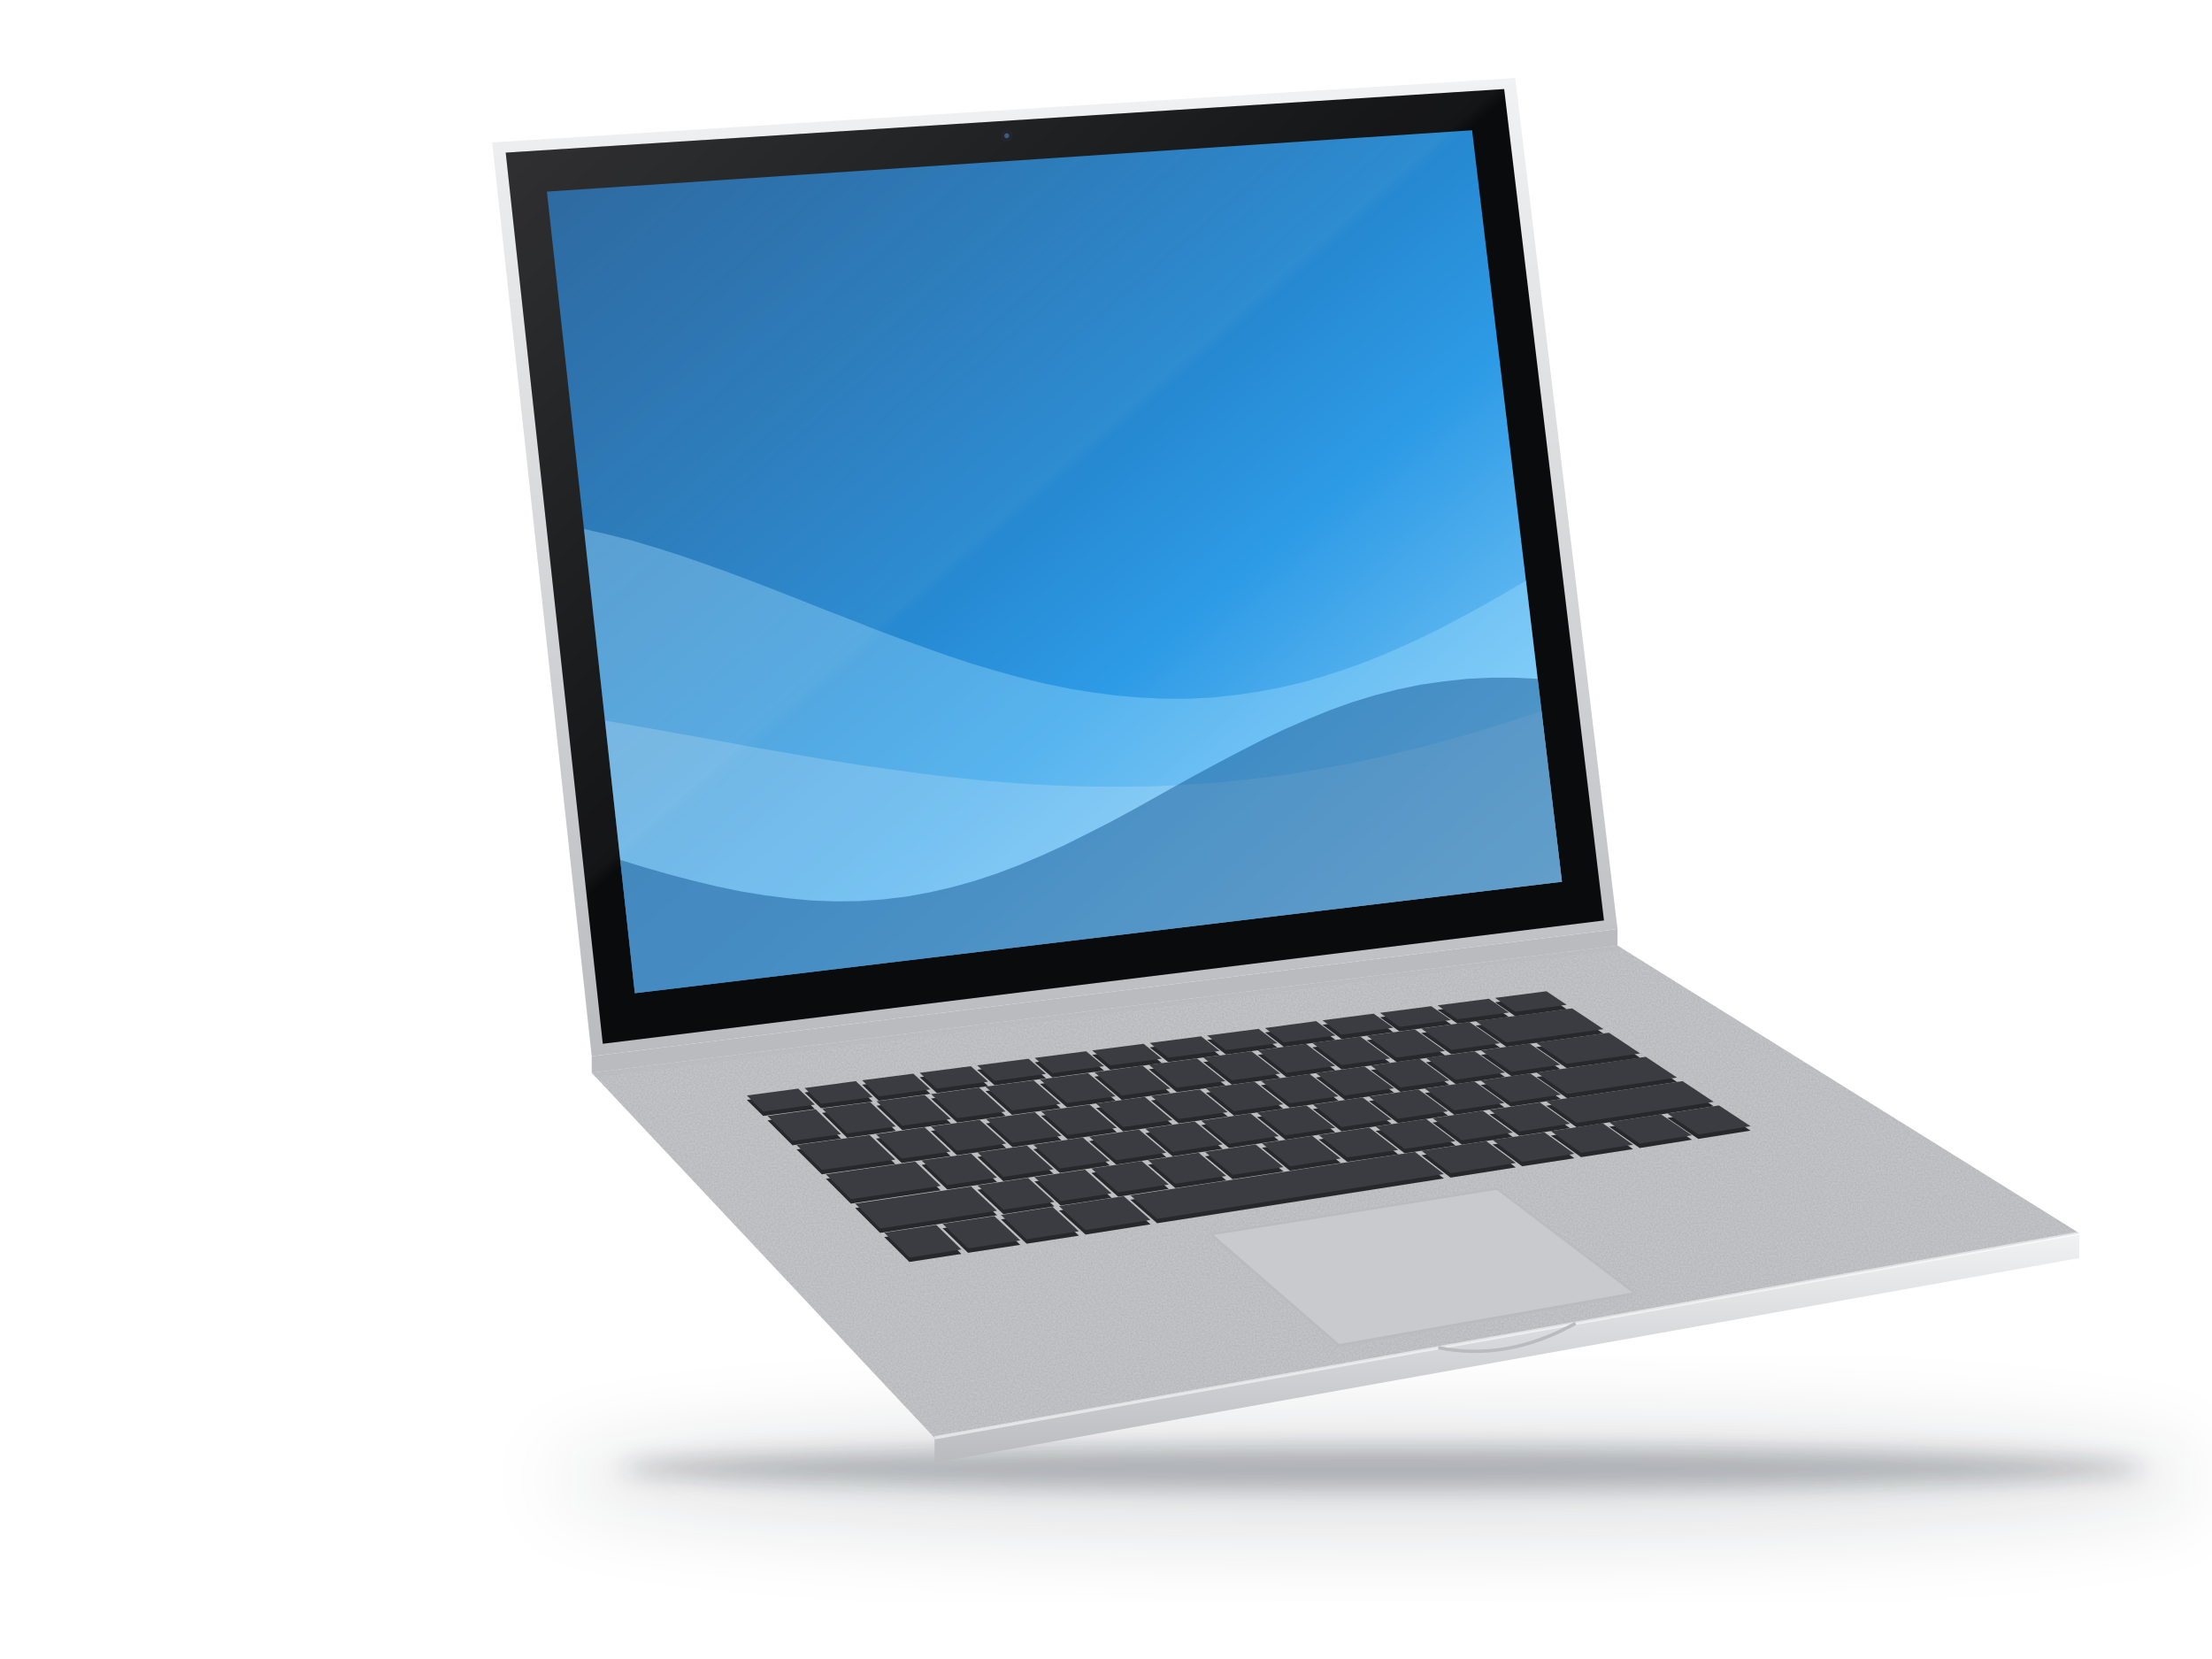
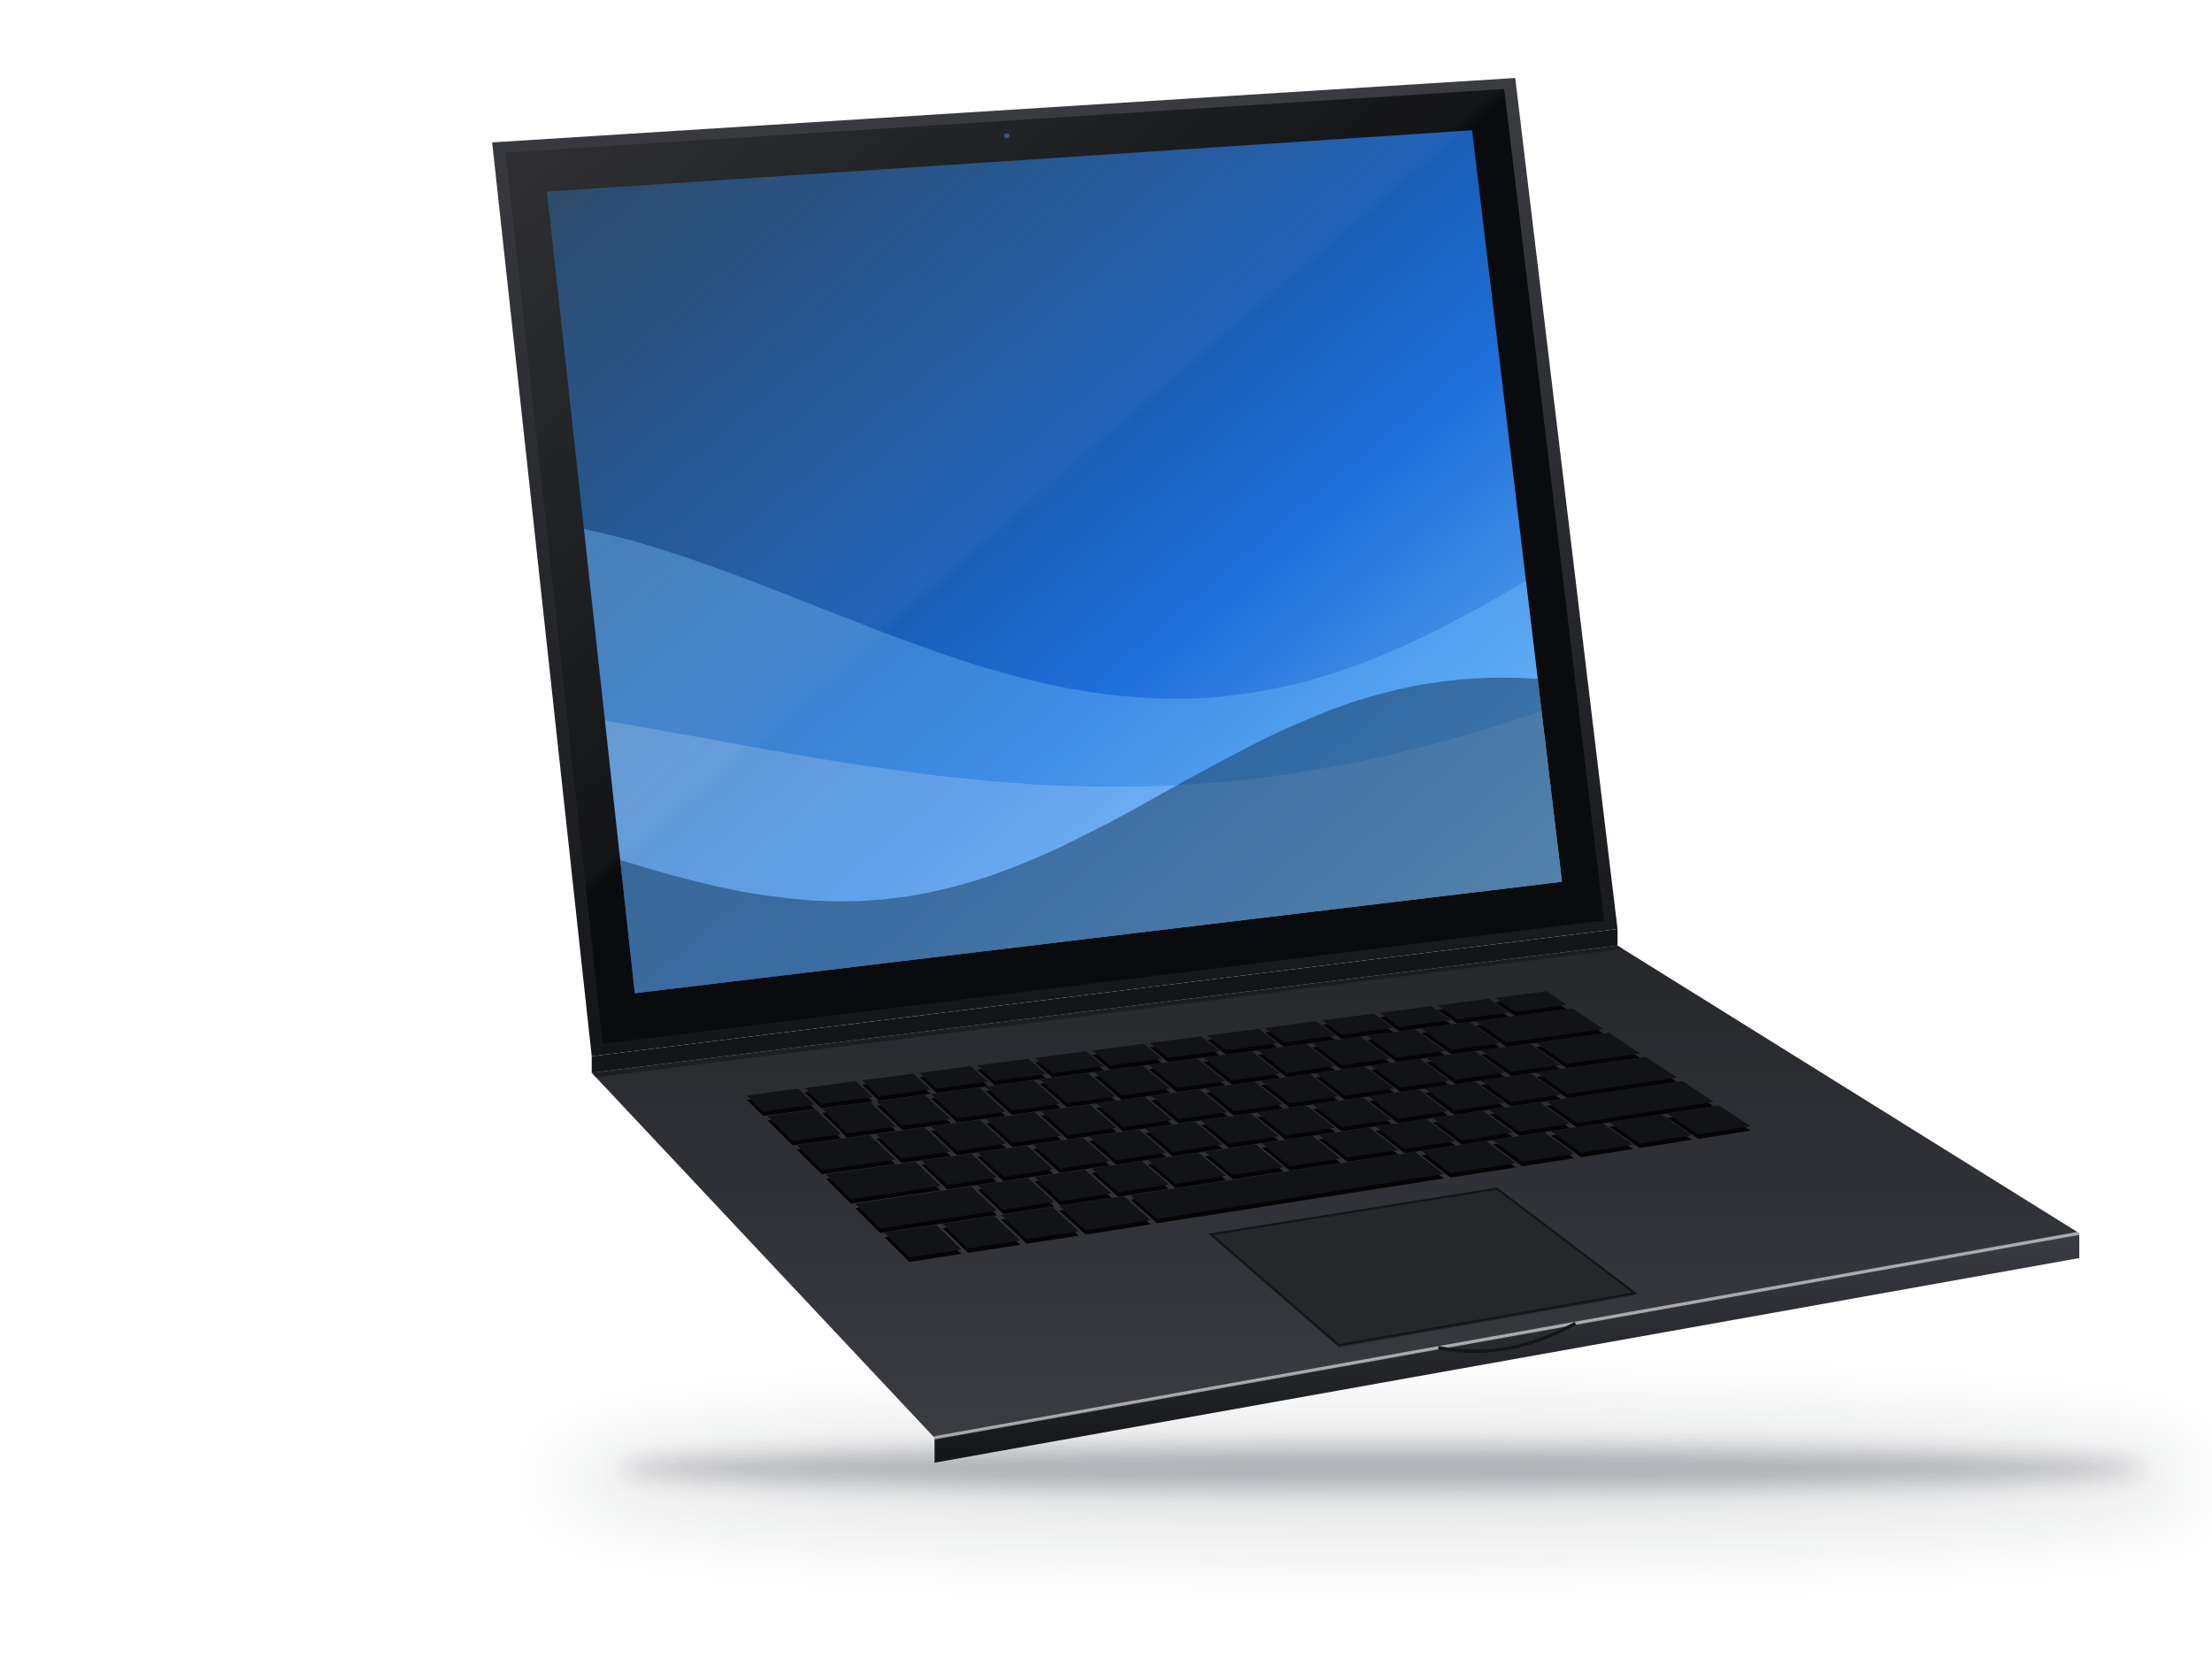
<svg xmlns="http://www.w3.org/2000/svg" viewBox="0 0 800 600" role="img" aria-label="Surface Laptop 4">
  <rect width="800" height="600" fill="#FFFFFF" />
  <defs>
    <filter id="shs20" x="-20%" y="-50%" width="140%" height="200%">
      <feGaussianBlur stdDeviation="14" />
    </filter>
    <filter id="sh2s20" x="-20%" y="-50%" width="140%" height="200%">
      <feGaussianBlur stdDeviation="4" />
    </filter>
    <linearGradient id="lids20" x1="0" y1="0" x2="1" y2="1">
-       <stop offset="0" stop-color="#F1F2F3" />
-       <stop offset=".55" stop-color="#DCDDDF" />
-       <stop offset="1" stop-color="#B9BBBF" />
+       <stop offset="0" stop-color="#3A3C42" />
+       <stop offset=".55" stop-color="#26272B" />
+       <stop offset="1" stop-color="#141518" />
    </linearGradient>
    <linearGradient id="decks20" x1="0" y1="0" x2="0" y2="1">
-       <stop offset="0" stop-color="#C9CACD" />
-       <stop offset="1" stop-color="#C9CACD" />
+       <stop offset="0" stop-color="#26272B" />
+       <stop offset="1" stop-color="#3A3C42" />
    </linearGradient>
    <linearGradient id="edges20" x1="0" y1="0" x2="0" y2="1">
-       <stop offset="0" stop-color="#F1F2F3" />
-       <stop offset="1" stop-color="#B9BBBF" />
+       <stop offset="0" stop-color="#3A3C42" />
+       <stop offset="1" stop-color="#141518" />
    </linearGradient>
    <linearGradient id="glares20" x1="0" y1="0" x2="1" y2="1">
      <stop offset="0" stop-color="#fff" stop-opacity=".16" />
      <stop offset=".45" stop-color="#fff" stop-opacity=".04" />
      <stop offset=".46" stop-color="#fff" stop-opacity="0" />
    </linearGradient>
    <linearGradient id="wps20" x1="0" y1="0" x2="1" y2="1">
-       <stop offset="0" stop-color="#0A4D8C" />
-       <stop offset=".6" stop-color="#2E9BE6" />
-       <stop offset="1" stop-color="#A6E1FF" />
-     </linearGradient>
-     <filter id="fabs20">
-       <feTurbulence type="fractalNoise" baseFrequency="1.6" numOctaves="3" seed="3" />
-       <feColorMatrix values="0 0 0 0 .35  0 0 0 0 .35  0 0 0 0 .37  0 0 0 .55 0" />
-       <feComposite in2="SourceGraphic" operator="in" />
-     </filter>
+       <stop offset="0" stop-color="#0A2A4A" />
+       <stop offset=".6" stop-color="#1E6FD9" />
+       <stop offset="1" stop-color="#7CC6FF" />
+     </linearGradient>
  </defs>
  <ellipse cx="500" cy="535" rx="300" ry="22" fill="#0B1220" opacity=".12" filter="url(#shs20)" />
  <ellipse cx="500" cy="531" rx="276" ry="7.7" fill="#0B1220" opacity=".25" filter="url(#sh2s20)" />
  <polygon points="338,520 752,446 752,455 338,529" fill="url(#edges20)" />
  <polygon points="214,388 585,342 752,446 338,520" fill="url(#decks20)" />
-   <polygon points="214,388 585,342 752,446 338,520" fill="#000" filter="url(#fabs20)" />
-   <polygon points="214,388 585,342 587,343.2 215.5,389.6" fill="#B9BBBF" opacity=".6" />
-   <polygon points="270.1,397.8 288.7,395.3 294.7,401.1 276,403.6" fill="#26282C" />
-   <polygon points="270.1,396.2 288.7,393.7 294.7,399.5 276,402" fill="#3A3C41" />
-   <polygon points="291,395.1 309.5,392.6 315.6,398.4 296.9,400.8" fill="#26282C" />
-   <polygon points="291,393.5 309.5,391 315.6,396.8 296.9,399.2" fill="#3A3C41" />
-   <polygon points="311.8,392.3 330.3,389.9 336.5,395.6 317.8,398.1" fill="#26282C" />
-   <polygon points="311.8,390.7 330.3,388.3 336.5,394 317.8,396.5" fill="#3A3C41" />
-   <polygon points="332.6,389.6 351.1,387.2 357.4,392.8 338.8,395.3" fill="#26282C" />
-   <polygon points="332.6,388 351.1,385.6 357.4,391.2 338.8,393.7" fill="#3A3C41" />
-   <polygon points="353.4,386.9 372,384.5 378.3,390 359.7,392.5" fill="#26282C" />
-   <polygon points="353.4,385.3 372,382.9 378.3,388.4 359.7,390.9" fill="#3A3C41" />
-   <polygon points="374.2,384.2 392.8,381.8 399.3,387.2 380.6,389.7" fill="#26282C" />
-   <polygon points="374.2,382.6 392.8,380.2 399.3,385.6 380.6,388.1" fill="#3A3C41" />
-   <polygon points="395,381.5 413.6,379.1 420.2,384.5 401.5,386.9" fill="#26282C" />
-   <polygon points="395,379.9 413.6,377.5 420.2,382.9 401.5,385.3" fill="#3A3C41" />
-   <polygon points="415.8,378.8 434.4,376.4 441.1,381.7 422.5,384.1" fill="#26282C" />
-   <polygon points="415.8,377.2 434.4,374.8 441.1,380.1 422.5,382.5" fill="#3A3C41" />
-   <polygon points="436.6,376.1 455.2,373.7 462,378.9 443.4,381.4" fill="#26282C" />
-   <polygon points="436.6,374.5 455.2,372.1 462,377.3 443.4,379.8" fill="#3A3C41" />
-   <polygon points="457.5,373.4 476,370.9 483,376.1 464.3,378.6" fill="#26282C" />
-   <polygon points="457.5,371.8 476,369.3 483,374.5 464.3,377" fill="#3A3C41" />
-   <polygon points="478.3,370.6 496.8,368.2 503.9,373.3 485.2,375.8" fill="#26282C" />
-   <polygon points="478.3,369 496.8,366.6 503.9,371.7 485.2,374.2" fill="#3A3C41" />
-   <polygon points="499.1,367.9 517.6,365.5 524.8,370.5 506.1,373" fill="#26282C" />
-   <polygon points="499.1,366.3 517.6,363.9 524.8,368.9 506.1,371.4" fill="#3A3C41" />
-   <polygon points="519.9,365.2 538.5,362.8 545.7,367.8 527.1,370.2" fill="#26282C" />
-   <polygon points="519.9,363.6 538.5,361.2 545.7,366.2 527.1,368.6" fill="#3A3C41" />
-   <polygon points="540.7,362.5 559.3,360.1 566.6,365 548,367.5" fill="#26282C" />
-   <polygon points="540.7,360.9 559.3,358.5 566.6,363.4 548,365.9" fill="#3A3C41" />
-   <polygon points="277.6,405.2 295,402.8 304.2,411.8 286.6,414.2" fill="#26282C" />
-   <polygon points="277.6,403.6 295,401.2 304.2,410.2 286.6,412.6" fill="#3A3C41" />
-   <polygon points="297.3,402.5 314.7,400.2 324,409 306.4,411.5" fill="#26282C" />
-   <polygon points="297.3,400.9 314.7,398.6 324,407.4 306.4,409.9" fill="#3A3C41" />
-   <polygon points="317,399.9 334.4,397.6 343.9,406.3 326.3,408.7" fill="#26282C" />
-   <polygon points="317,398.3 334.4,396 343.9,404.7 326.3,407.1" fill="#3A3C41" />
-   <polygon points="336.7,397.3 354.1,394.9 363.7,403.6 346.2,406" fill="#26282C" />
-   <polygon points="336.7,395.7 354.1,393.3 363.7,402 346.2,404.4" fill="#3A3C41" />
-   <polygon points="356.4,394.6 373.8,392.3 383.6,400.8 366,403.2" fill="#26282C" />
-   <polygon points="356.4,393 373.8,390.7 383.6,399.2 366,401.6" fill="#3A3C41" />
-   <polygon points="376.1,392 393.5,389.7 403.5,398.1 385.9,400.5" fill="#26282C" />
-   <polygon points="376.1,390.4 393.5,388.1 403.5,396.5 385.9,398.9" fill="#3A3C41" />
-   <polygon points="395.8,389.4 413.2,387 423.3,395.3 405.7,397.8" fill="#26282C" />
-   <polygon points="395.8,387.8 413.2,385.4 423.3,393.7 405.7,396.2" fill="#3A3C41" />
-   <polygon points="415.5,386.7 432.9,384.4 443.2,392.6 425.6,395" fill="#26282C" />
-   <polygon points="415.5,385.1 432.9,382.8 443.2,391 425.6,393.4" fill="#3A3C41" />
-   <polygon points="435.2,384.1 452.6,381.8 463,389.9 445.5,392.3" fill="#26282C" />
-   <polygon points="435.2,382.5 452.6,380.2 463,388.3 445.5,390.7" fill="#3A3C41" />
-   <polygon points="454.9,381.5 472.3,379.1 482.9,387.1 465.3,389.6" fill="#26282C" />
-   <polygon points="454.9,379.9 472.3,377.5 482.9,385.5 465.3,388" fill="#3A3C41" />
-   <polygon points="474.6,378.8 492,376.5 502.8,384.4 485.2,386.8" fill="#26282C" />
-   <polygon points="474.6,377.2 492,374.9 502.8,382.8 485.2,385.2" fill="#3A3C41" />
-   <polygon points="494.3,376.2 511.7,373.9 522.6,381.7 505.1,384.1" fill="#26282C" />
-   <polygon points="494.3,374.6 511.7,372.3 522.6,380.1 505.1,382.5" fill="#3A3C41" />
-   <polygon points="514,373.6 531.4,371.2 542.5,378.9 524.9,381.3" fill="#26282C" />
-   <polygon points="514,372 531.4,369.6 542.5,377.3 524.9,379.7" fill="#3A3C41" />
-   <polygon points="533.7,370.9 568.6,366.3 579.9,373.8 544.8,378.6" fill="#26282C" />
-   <polygon points="533.7,369.3 568.6,364.7 579.9,372.2 544.8,377" fill="#3A3C41" />
-   <polygon points="288.1,415.7 314.5,412.1 323.8,421 297.2,424.7" fill="#26282C" />
-   <polygon points="288.1,414.1 314.5,410.5 323.8,419.4 297.2,423.1" fill="#3A3C41" />
-   <polygon points="316.8,411.8 334.4,409.3 343.8,418.1 326.1,420.6" fill="#26282C" />
-   <polygon points="316.8,410.2 334.4,407.7 343.8,416.5 326.1,419" fill="#3A3C41" />
-   <polygon points="336.7,409 354.3,406.6 363.9,415.2 346.1,417.8" fill="#26282C" />
-   <polygon points="336.7,407.4 354.3,405 363.9,413.6 346.1,416.2" fill="#3A3C41" />
-   <polygon points="356.6,406.3 374.2,403.8 383.9,412.4 366.2,414.9" fill="#26282C" />
-   <polygon points="356.6,404.7 374.2,402.2 383.9,410.8 366.2,413.3" fill="#3A3C41" />
-   <polygon points="376.5,403.5 394.1,401.1 403.9,409.5 386.2,412.1" fill="#26282C" />
-   <polygon points="376.5,401.9 394.1,399.5 403.9,407.9 386.2,410.5" fill="#3A3C41" />
-   <polygon points="396.4,400.7 414,398.3 424,406.7 406.2,409.2" fill="#26282C" />
-   <polygon points="396.4,399.1 414,396.7 424,405.1 406.2,407.6" fill="#3A3C41" />
-   <polygon points="416.3,398 433.9,395.6 444,403.8 426.3,406.3" fill="#26282C" />
-   <polygon points="416.3,396.4 433.9,394 444,402.2 426.3,404.7" fill="#3A3C41" />
-   <polygon points="436.1,395.2 453.7,392.8 464.1,401 446.3,403.5" fill="#26282C" />
-   <polygon points="436.1,393.6 453.7,391.2 464.1,399.4 446.3,401.9" fill="#3A3C41" />
-   <polygon points="456,392.5 473.6,390 484.1,398.1 466.4,400.6" fill="#26282C" />
-   <polygon points="456,390.9 473.6,388.4 484.1,396.5 466.4,399" fill="#3A3C41" />
-   <polygon points="475.9,389.7 493.5,387.3 504.2,395.2 486.4,397.8" fill="#26282C" />
-   <polygon points="475.9,388.1 493.5,385.7 504.2,393.6 486.4,396.2" fill="#3A3C41" />
-   <polygon points="495.8,387 513.4,384.5 524.2,392.4 506.5,394.9" fill="#26282C" />
-   <polygon points="495.8,385.4 513.4,382.9 524.2,390.8 506.5,393.3" fill="#3A3C41" />
-   <polygon points="515.7,384.2 533.3,381.8 544.3,389.5 526.5,392.1" fill="#26282C" />
-   <polygon points="515.7,382.6 533.3,380.2 544.3,387.9 526.5,390.5" fill="#3A3C41" />
-   <polygon points="535.6,381.5 553.2,379 564.3,386.7 546.6,389.2" fill="#26282C" />
-   <polygon points="535.6,379.9 553.2,377.4 564.3,385.1 546.6,387.6" fill="#3A3C41" />
-   <polygon points="555.5,378.7 581.9,375.1 593.2,382.6 566.6,386.3" fill="#26282C" />
-   <polygon points="555.5,377.1 581.9,373.5 593.2,381 566.6,384.7" fill="#3A3C41" />
-   <polygon points="298.7,426.3 331,421.7 340.2,430.5 307.7,435.3" fill="#26282C" />
-   <polygon points="298.7,424.7 331,420.1 340.2,428.9 307.7,433.7" fill="#3A3C41" />
-   <polygon points="333.3,421.3 351.2,418.8 360.6,427.5 342.6,430.2" fill="#26282C" />
-   <polygon points="333.3,419.7 351.2,417.2 360.6,425.9 342.6,428.6" fill="#3A3C41" />
-   <polygon points="353.5,418.4 371.4,415.9 381,424.5 362.9,427.2" fill="#26282C" />
-   <polygon points="353.5,416.8 371.4,414.3 381,422.9 362.9,425.6" fill="#3A3C41" />
-   <polygon points="373.7,415.6 391.6,413 401.4,421.5 383.3,424.2" fill="#26282C" />
-   <polygon points="373.7,414 391.6,411.4 401.4,419.9 383.3,422.6" fill="#3A3C41" />
-   <polygon points="393.9,412.7 411.9,410.1 421.8,418.5 403.7,421.2" fill="#26282C" />
-   <polygon points="393.9,411.1 411.9,408.5 421.8,416.9 403.7,419.6" fill="#3A3C41" />
-   <polygon points="414.2,409.8 432.1,407.2 442.2,415.5 424.1,418.2" fill="#26282C" />
-   <polygon points="414.2,408.2 432.1,405.6 442.2,413.9 424.1,416.6" fill="#3A3C41" />
-   <polygon points="434.4,406.9 452.3,404.3 462.5,412.5 444.5,415.2" fill="#26282C" />
-   <polygon points="434.4,405.3 452.3,402.7 462.5,410.9 444.5,413.6" fill="#3A3C41" />
-   <polygon points="454.6,404 472.5,401.4 482.9,409.5 464.9,412.2" fill="#26282C" />
-   <polygon points="454.6,402.4 472.5,399.8 482.9,407.9 464.9,410.6" fill="#3A3C41" />
-   <polygon points="474.8,401.1 492.8,398.5 503.3,406.5 485.2,409.2" fill="#26282C" />
-   <polygon points="474.8,399.5 492.8,396.9 503.3,404.9 485.2,407.6" fill="#3A3C41" />
-   <polygon points="495.1,398.2 513,395.6 523.7,403.5 505.6,406.2" fill="#26282C" />
-   <polygon points="495.1,396.6 513,394 523.7,401.9 505.6,404.6" fill="#3A3C41" />
-   <polygon points="515.3,395.3 533.2,392.7 544.1,400.5 526,403.2" fill="#26282C" />
-   <polygon points="515.3,393.7 533.2,391.1 544.1,398.9 526,401.6" fill="#3A3C41" />
-   <polygon points="535.5,392.4 553.4,389.8 564.5,397.5 546.4,400.2" fill="#26282C" />
-   <polygon points="535.5,390.8 553.4,388.2 564.5,395.9 546.4,398.6" fill="#3A3C41" />
-   <polygon points="555.7,389.5 595.2,383.8 606.5,391.3 566.8,397.2" fill="#26282C" />
-   <polygon points="555.7,387.9 595.2,382.2 606.5,389.7 566.8,395.6" fill="#3A3C41" />
-   <polygon points="309.3,436.9 351.2,430.7 360.6,439.5 318.3,445.9" fill="#26282C" />
-   <polygon points="309.3,435.3 351.2,429.1 360.6,437.9 318.3,444.3" fill="#3A3C41" />
-   <polygon points="353.5,430.3 371.8,427.6 381.3,436.3 362.9,439.1" fill="#26282C" />
-   <polygon points="353.5,428.7 371.8,426 381.3,434.7 362.9,437.5" fill="#3A3C41" />
-   <polygon points="374.1,427.3 392.4,424.6 402,433.2 383.6,436" fill="#26282C" />
-   <polygon points="374.1,425.7 392.4,423 402,431.6 383.6,434.4" fill="#3A3C41" />
-   <polygon points="394.7,424.2 412.9,421.5 422.7,430 404.4,432.8" fill="#26282C" />
-   <polygon points="394.7,422.6 412.9,419.9 422.7,428.4 404.4,431.2" fill="#3A3C41" />
-   <polygon points="415.2,421.2 433.5,418.5 443.5,426.9 425.1,429.7" fill="#26282C" />
-   <polygon points="415.2,419.6 433.5,416.9 443.5,425.3 425.1,428.1" fill="#3A3C41" />
-   <polygon points="435.8,418.2 454.1,415.5 464.2,423.7 445.8,426.5" fill="#26282C" />
-   <polygon points="435.8,416.6 454.1,413.9 464.2,422.1 445.8,424.9" fill="#3A3C41" />
-   <polygon points="456.4,415.1 474.6,412.4 484.9,420.6 466.5,423.4" fill="#26282C" />
-   <polygon points="456.4,413.5 474.6,410.8 484.9,419 466.5,421.8" fill="#3A3C41" />
-   <polygon points="476.9,412.1 495.2,409.4 505.7,417.5 487.3,420.2" fill="#26282C" />
-   <polygon points="476.9,410.5 495.2,407.8 505.7,415.9 487.3,418.6" fill="#3A3C41" />
-   <polygon points="497.5,409 515.8,406.3 526.4,414.3 508,417.1" fill="#26282C" />
-   <polygon points="497.5,407.4 515.8,404.7 526.4,412.7 508,415.5" fill="#3A3C41" />
-   <polygon points="518.1,406 536.3,403.3 547.1,411.2 528.7,414" fill="#26282C" />
-   <polygon points="518.1,404.4 536.3,401.7 547.1,409.6 528.7,412.4" fill="#3A3C41" />
-   <polygon points="538.7,403 556.9,400.3 567.8,408 549.5,410.8" fill="#26282C" />
-   <polygon points="538.7,401.4 556.9,398.7 567.8,406.4 549.5,409.2" fill="#3A3C41" />
-   <polygon points="559.2,399.9 608.5,392.6 619.8,400.1 570.2,407.7" fill="#26282C" />
-   <polygon points="559.2,398.3 608.5,391 619.8,398.5 570.2,406.1" fill="#3A3C41" />
-   <polygon points="319.8,447.4 338.6,444.6 347.7,453.5 328.9,456.4" fill="#26282C" />
-   <polygon points="319.8,445.8 338.6,443 347.7,451.9 328.9,454.8" fill="#3A3C41" />
-   <polygon points="340.9,444.2 359.6,441.4 369,450.2 350.1,453.1" fill="#26282C" />
-   <polygon points="340.9,442.6 359.6,439.8 369,448.6 350.1,451.5" fill="#3A3C41" />
-   <polygon points="362,441 380.7,438.1 390.2,446.9 371.3,449.8" fill="#26282C" />
-   <polygon points="362,439.4 380.7,436.5 390.2,445.3 371.3,448.2" fill="#3A3C41" />
-   <polygon points="383,437.8 406.4,434.2 416.1,442.8 392.6,446.5" fill="#26282C" />
-   <polygon points="383,436.2 406.4,432.6 416.1,441.2 392.6,444.9" fill="#3A3C41" />
-   <polygon points="408.8,433.9 511.7,418.2 522.2,426.2 418.5,442.4" fill="#26282C" />
-   <polygon points="408.8,432.3 511.7,416.6 522.2,424.6 418.5,440.8" fill="#3A3C41" />
-   <polygon points="514.1,417.8 537.5,414.3 548.2,422.2 524.6,425.9" fill="#26282C" />
-   <polygon points="514.1,416.2 537.5,412.7 548.2,420.6 524.6,424.3" fill="#3A3C41" />
-   <polygon points="539.8,413.9 558.5,411.1 569.4,418.9 550.5,421.8" fill="#26282C" />
-   <polygon points="539.8,412.3 558.5,409.5 569.4,417.3 550.5,420.2" fill="#3A3C41" />
-   <polygon points="560.9,410.7 579.6,407.8 590.6,415.6 571.8,418.5" fill="#26282C" />
-   <polygon points="560.9,409.1 579.6,406.2 590.6,414 571.8,416.9" fill="#3A3C41" />
-   <polygon points="582,407.5 600.7,404.6 611.9,412.2 593,415.2" fill="#26282C" />
-   <polygon points="582,405.9 600.7,403 611.9,410.6 593,413.6" fill="#3A3C41" />
-   <polygon points="603,404.3 621.7,401.4 633.1,408.9 614.2,411.9" fill="#26282C" />
-   <polygon points="603,402.7 621.7,399.8 633.1,407.3 614.2,410.3" fill="#3A3C41" />
-   <polygon points="438,447.2 541.4,430.7 591.3,468.5 484.2,487.3" fill="#B9BBBF" opacity=".5" />
-   <polygon points="438,446.4 541.4,429.9 591.3,467.7 484.2,486.5" fill="#C9CACD" stroke="#B9BBBF" stroke-width=".8" />
+   <polygon points="214,388 585,342 587,343.2 215.5,389.6" fill="#141518" opacity=".6" />
+   <polygon points="270.1,397.8 288.7,395.3 294.7,401.1 276,403.6" fill="#050506" />
+   <polygon points="270.1,396.2 288.7,393.7 294.7,399.5 276,402" fill="#121316" />
+   <polygon points="291,395.1 309.5,392.6 315.6,398.4 296.9,400.8" fill="#050506" />
+   <polygon points="291,393.5 309.5,391 315.6,396.8 296.9,399.2" fill="#121316" />
+   <polygon points="311.8,392.3 330.3,389.9 336.5,395.6 317.8,398.1" fill="#050506" />
+   <polygon points="311.8,390.7 330.3,388.3 336.5,394 317.8,396.5" fill="#121316" />
+   <polygon points="332.6,389.6 351.1,387.2 357.4,392.8 338.8,395.3" fill="#050506" />
+   <polygon points="332.6,388 351.1,385.6 357.4,391.2 338.8,393.7" fill="#121316" />
+   <polygon points="353.4,386.9 372,384.5 378.3,390 359.7,392.5" fill="#050506" />
+   <polygon points="353.4,385.3 372,382.9 378.3,388.4 359.7,390.9" fill="#121316" />
+   <polygon points="374.2,384.2 392.8,381.8 399.3,387.2 380.6,389.7" fill="#050506" />
+   <polygon points="374.2,382.6 392.8,380.2 399.3,385.6 380.6,388.1" fill="#121316" />
+   <polygon points="395,381.5 413.6,379.1 420.2,384.5 401.5,386.9" fill="#050506" />
+   <polygon points="395,379.9 413.6,377.5 420.2,382.9 401.5,385.3" fill="#121316" />
+   <polygon points="415.8,378.8 434.4,376.4 441.1,381.7 422.5,384.1" fill="#050506" />
+   <polygon points="415.8,377.2 434.4,374.8 441.1,380.1 422.5,382.5" fill="#121316" />
+   <polygon points="436.6,376.1 455.2,373.7 462,378.9 443.4,381.4" fill="#050506" />
+   <polygon points="436.6,374.5 455.2,372.1 462,377.3 443.4,379.8" fill="#121316" />
+   <polygon points="457.5,373.4 476,370.9 483,376.1 464.3,378.6" fill="#050506" />
+   <polygon points="457.5,371.8 476,369.3 483,374.5 464.3,377" fill="#121316" />
+   <polygon points="478.3,370.6 496.8,368.2 503.9,373.3 485.2,375.8" fill="#050506" />
+   <polygon points="478.3,369 496.8,366.6 503.9,371.7 485.2,374.2" fill="#121316" />
+   <polygon points="499.1,367.9 517.6,365.5 524.8,370.5 506.1,373" fill="#050506" />
+   <polygon points="499.1,366.3 517.6,363.9 524.8,368.9 506.1,371.4" fill="#121316" />
+   <polygon points="519.9,365.2 538.5,362.8 545.7,367.8 527.1,370.2" fill="#050506" />
+   <polygon points="519.9,363.6 538.5,361.2 545.7,366.2 527.1,368.6" fill="#121316" />
+   <polygon points="540.7,362.5 559.3,360.1 566.6,365 548,367.5" fill="#050506" />
+   <polygon points="540.7,360.9 559.3,358.5 566.6,363.4 548,365.9" fill="#121316" />
+   <polygon points="277.6,405.2 295,402.8 304.2,411.8 286.6,414.2" fill="#050506" />
+   <polygon points="277.6,403.6 295,401.2 304.2,410.2 286.6,412.6" fill="#121316" />
+   <polygon points="297.3,402.5 314.7,400.2 324,409 306.4,411.5" fill="#050506" />
+   <polygon points="297.3,400.9 314.7,398.6 324,407.4 306.4,409.9" fill="#121316" />
+   <polygon points="317,399.9 334.4,397.6 343.9,406.3 326.3,408.7" fill="#050506" />
+   <polygon points="317,398.3 334.4,396 343.9,404.7 326.3,407.1" fill="#121316" />
+   <polygon points="336.7,397.3 354.1,394.9 363.7,403.6 346.2,406" fill="#050506" />
+   <polygon points="336.7,395.7 354.1,393.3 363.7,402 346.2,404.4" fill="#121316" />
+   <polygon points="356.4,394.6 373.8,392.3 383.6,400.8 366,403.2" fill="#050506" />
+   <polygon points="356.4,393 373.8,390.7 383.6,399.2 366,401.6" fill="#121316" />
+   <polygon points="376.1,392 393.5,389.7 403.5,398.1 385.9,400.5" fill="#050506" />
+   <polygon points="376.1,390.4 393.5,388.1 403.5,396.5 385.9,398.9" fill="#121316" />
+   <polygon points="395.8,389.4 413.2,387 423.3,395.3 405.7,397.8" fill="#050506" />
+   <polygon points="395.8,387.8 413.2,385.4 423.3,393.7 405.7,396.2" fill="#121316" />
+   <polygon points="415.5,386.7 432.9,384.4 443.2,392.6 425.6,395" fill="#050506" />
+   <polygon points="415.5,385.1 432.9,382.8 443.2,391 425.6,393.4" fill="#121316" />
+   <polygon points="435.2,384.1 452.6,381.8 463,389.9 445.5,392.3" fill="#050506" />
+   <polygon points="435.2,382.5 452.6,380.2 463,388.3 445.5,390.7" fill="#121316" />
+   <polygon points="454.9,381.5 472.3,379.1 482.9,387.1 465.3,389.6" fill="#050506" />
+   <polygon points="454.9,379.9 472.3,377.5 482.9,385.5 465.3,388" fill="#121316" />
+   <polygon points="474.6,378.8 492,376.5 502.8,384.4 485.2,386.8" fill="#050506" />
+   <polygon points="474.6,377.2 492,374.9 502.8,382.8 485.2,385.2" fill="#121316" />
+   <polygon points="494.3,376.2 511.7,373.9 522.6,381.7 505.1,384.1" fill="#050506" />
+   <polygon points="494.3,374.6 511.7,372.3 522.6,380.1 505.1,382.5" fill="#121316" />
+   <polygon points="514,373.6 531.4,371.2 542.5,378.9 524.9,381.3" fill="#050506" />
+   <polygon points="514,372 531.4,369.6 542.5,377.3 524.9,379.7" fill="#121316" />
+   <polygon points="533.7,370.9 568.6,366.3 579.9,373.8 544.8,378.6" fill="#050506" />
+   <polygon points="533.7,369.3 568.6,364.7 579.9,372.2 544.8,377" fill="#121316" />
+   <polygon points="288.1,415.7 314.5,412.1 323.8,421 297.2,424.7" fill="#050506" />
+   <polygon points="288.1,414.1 314.5,410.5 323.8,419.4 297.2,423.1" fill="#121316" />
+   <polygon points="316.8,411.8 334.4,409.3 343.8,418.1 326.1,420.6" fill="#050506" />
+   <polygon points="316.8,410.2 334.4,407.7 343.8,416.5 326.1,419" fill="#121316" />
+   <polygon points="336.7,409 354.3,406.6 363.9,415.2 346.1,417.8" fill="#050506" />
+   <polygon points="336.7,407.4 354.3,405 363.9,413.6 346.1,416.2" fill="#121316" />
+   <polygon points="356.6,406.3 374.2,403.8 383.9,412.4 366.2,414.9" fill="#050506" />
+   <polygon points="356.6,404.7 374.2,402.2 383.9,410.8 366.2,413.3" fill="#121316" />
+   <polygon points="376.5,403.5 394.1,401.1 403.9,409.5 386.2,412.1" fill="#050506" />
+   <polygon points="376.5,401.9 394.1,399.5 403.9,407.9 386.2,410.5" fill="#121316" />
+   <polygon points="396.4,400.7 414,398.3 424,406.7 406.2,409.2" fill="#050506" />
+   <polygon points="396.4,399.1 414,396.7 424,405.1 406.2,407.6" fill="#121316" />
+   <polygon points="416.3,398 433.9,395.6 444,403.8 426.3,406.3" fill="#050506" />
+   <polygon points="416.3,396.4 433.9,394 444,402.2 426.3,404.7" fill="#121316" />
+   <polygon points="436.1,395.2 453.7,392.8 464.1,401 446.3,403.5" fill="#050506" />
+   <polygon points="436.1,393.6 453.7,391.2 464.1,399.4 446.3,401.9" fill="#121316" />
+   <polygon points="456,392.5 473.6,390 484.1,398.1 466.4,400.6" fill="#050506" />
+   <polygon points="456,390.9 473.6,388.4 484.1,396.5 466.4,399" fill="#121316" />
+   <polygon points="475.9,389.7 493.5,387.3 504.2,395.2 486.4,397.8" fill="#050506" />
+   <polygon points="475.9,388.1 493.5,385.7 504.2,393.6 486.4,396.2" fill="#121316" />
+   <polygon points="495.8,387 513.4,384.5 524.2,392.4 506.5,394.9" fill="#050506" />
+   <polygon points="495.8,385.4 513.4,382.9 524.2,390.8 506.5,393.3" fill="#121316" />
+   <polygon points="515.7,384.2 533.3,381.8 544.3,389.5 526.5,392.1" fill="#050506" />
+   <polygon points="515.7,382.6 533.3,380.2 544.3,387.9 526.5,390.5" fill="#121316" />
+   <polygon points="535.6,381.5 553.2,379 564.3,386.7 546.6,389.2" fill="#050506" />
+   <polygon points="535.6,379.9 553.2,377.4 564.3,385.1 546.6,387.6" fill="#121316" />
+   <polygon points="555.5,378.7 581.9,375.1 593.2,382.6 566.6,386.3" fill="#050506" />
+   <polygon points="555.5,377.1 581.9,373.5 593.2,381 566.6,384.7" fill="#121316" />
+   <polygon points="298.7,426.3 331,421.7 340.2,430.5 307.7,435.3" fill="#050506" />
+   <polygon points="298.7,424.7 331,420.1 340.2,428.9 307.7,433.7" fill="#121316" />
+   <polygon points="333.3,421.3 351.2,418.8 360.6,427.5 342.6,430.2" fill="#050506" />
+   <polygon points="333.3,419.7 351.2,417.2 360.6,425.9 342.6,428.6" fill="#121316" />
+   <polygon points="353.5,418.4 371.4,415.9 381,424.5 362.9,427.2" fill="#050506" />
+   <polygon points="353.5,416.8 371.4,414.3 381,422.9 362.9,425.6" fill="#121316" />
+   <polygon points="373.7,415.6 391.6,413 401.4,421.5 383.3,424.2" fill="#050506" />
+   <polygon points="373.7,414 391.6,411.4 401.4,419.9 383.3,422.6" fill="#121316" />
+   <polygon points="393.9,412.7 411.9,410.1 421.8,418.5 403.7,421.2" fill="#050506" />
+   <polygon points="393.9,411.1 411.9,408.5 421.8,416.9 403.7,419.6" fill="#121316" />
+   <polygon points="414.2,409.8 432.1,407.2 442.2,415.5 424.1,418.2" fill="#050506" />
+   <polygon points="414.2,408.2 432.1,405.6 442.2,413.9 424.1,416.6" fill="#121316" />
+   <polygon points="434.4,406.9 452.3,404.3 462.5,412.5 444.5,415.2" fill="#050506" />
+   <polygon points="434.4,405.3 452.3,402.7 462.5,410.9 444.5,413.6" fill="#121316" />
+   <polygon points="454.6,404 472.5,401.4 482.9,409.5 464.9,412.2" fill="#050506" />
+   <polygon points="454.6,402.4 472.5,399.8 482.9,407.9 464.9,410.6" fill="#121316" />
+   <polygon points="474.8,401.1 492.8,398.5 503.3,406.5 485.2,409.2" fill="#050506" />
+   <polygon points="474.8,399.5 492.8,396.9 503.3,404.9 485.2,407.6" fill="#121316" />
+   <polygon points="495.1,398.2 513,395.6 523.7,403.5 505.6,406.2" fill="#050506" />
+   <polygon points="495.1,396.6 513,394 523.7,401.9 505.6,404.6" fill="#121316" />
+   <polygon points="515.3,395.3 533.2,392.7 544.1,400.5 526,403.2" fill="#050506" />
+   <polygon points="515.3,393.7 533.2,391.1 544.1,398.9 526,401.6" fill="#121316" />
+   <polygon points="535.5,392.4 553.4,389.8 564.5,397.5 546.4,400.2" fill="#050506" />
+   <polygon points="535.5,390.8 553.4,388.2 564.5,395.9 546.4,398.6" fill="#121316" />
+   <polygon points="555.7,389.5 595.2,383.8 606.5,391.3 566.8,397.2" fill="#050506" />
+   <polygon points="555.7,387.9 595.2,382.2 606.5,389.7 566.8,395.6" fill="#121316" />
+   <polygon points="309.3,436.9 351.2,430.7 360.6,439.5 318.3,445.9" fill="#050506" />
+   <polygon points="309.3,435.3 351.2,429.1 360.6,437.9 318.3,444.3" fill="#121316" />
+   <polygon points="353.5,430.3 371.8,427.6 381.3,436.3 362.9,439.1" fill="#050506" />
+   <polygon points="353.5,428.7 371.8,426 381.3,434.7 362.9,437.5" fill="#121316" />
+   <polygon points="374.1,427.3 392.4,424.6 402,433.2 383.6,436" fill="#050506" />
+   <polygon points="374.1,425.7 392.4,423 402,431.6 383.6,434.4" fill="#121316" />
+   <polygon points="394.7,424.2 412.9,421.5 422.7,430 404.4,432.8" fill="#050506" />
+   <polygon points="394.7,422.6 412.9,419.9 422.7,428.4 404.4,431.2" fill="#121316" />
+   <polygon points="415.2,421.2 433.5,418.5 443.5,426.9 425.1,429.7" fill="#050506" />
+   <polygon points="415.2,419.6 433.5,416.9 443.5,425.3 425.1,428.1" fill="#121316" />
+   <polygon points="435.8,418.2 454.1,415.5 464.2,423.7 445.8,426.5" fill="#050506" />
+   <polygon points="435.8,416.6 454.1,413.9 464.2,422.1 445.8,424.9" fill="#121316" />
+   <polygon points="456.4,415.1 474.6,412.4 484.9,420.6 466.5,423.4" fill="#050506" />
+   <polygon points="456.4,413.5 474.6,410.8 484.9,419 466.5,421.8" fill="#121316" />
+   <polygon points="476.9,412.1 495.2,409.4 505.7,417.5 487.3,420.2" fill="#050506" />
+   <polygon points="476.9,410.5 495.2,407.8 505.7,415.9 487.3,418.6" fill="#121316" />
+   <polygon points="497.5,409 515.8,406.3 526.4,414.3 508,417.1" fill="#050506" />
+   <polygon points="497.5,407.4 515.8,404.7 526.4,412.7 508,415.5" fill="#121316" />
+   <polygon points="518.1,406 536.3,403.3 547.1,411.2 528.7,414" fill="#050506" />
+   <polygon points="518.1,404.4 536.3,401.7 547.1,409.6 528.7,412.4" fill="#121316" />
+   <polygon points="538.7,403 556.9,400.3 567.8,408 549.5,410.8" fill="#050506" />
+   <polygon points="538.7,401.4 556.9,398.7 567.8,406.4 549.5,409.2" fill="#121316" />
+   <polygon points="559.2,399.9 608.5,392.6 619.8,400.1 570.2,407.7" fill="#050506" />
+   <polygon points="559.2,398.3 608.5,391 619.8,398.5 570.2,406.1" fill="#121316" />
+   <polygon points="319.8,447.4 338.6,444.6 347.7,453.5 328.9,456.4" fill="#050506" />
+   <polygon points="319.8,445.8 338.6,443 347.7,451.9 328.9,454.8" fill="#121316" />
+   <polygon points="340.9,444.2 359.6,441.4 369,450.2 350.1,453.1" fill="#050506" />
+   <polygon points="340.9,442.6 359.6,439.8 369,448.6 350.1,451.5" fill="#121316" />
+   <polygon points="362,441 380.7,438.1 390.2,446.9 371.3,449.8" fill="#050506" />
+   <polygon points="362,439.4 380.7,436.5 390.2,445.3 371.3,448.2" fill="#121316" />
+   <polygon points="383,437.8 406.4,434.2 416.1,442.8 392.6,446.5" fill="#050506" />
+   <polygon points="383,436.2 406.4,432.6 416.1,441.2 392.6,444.9" fill="#121316" />
+   <polygon points="408.8,433.9 511.7,418.2 522.2,426.2 418.5,442.4" fill="#050506" />
+   <polygon points="408.8,432.3 511.7,416.6 522.2,424.6 418.5,440.8" fill="#121316" />
+   <polygon points="514.1,417.8 537.5,414.3 548.2,422.2 524.6,425.9" fill="#050506" />
+   <polygon points="514.1,416.2 537.5,412.7 548.2,420.6 524.6,424.3" fill="#121316" />
+   <polygon points="539.8,413.9 558.5,411.1 569.4,418.9 550.5,421.8" fill="#050506" />
+   <polygon points="539.8,412.3 558.5,409.5 569.4,417.3 550.5,420.2" fill="#121316" />
+   <polygon points="560.9,410.7 579.6,407.8 590.6,415.6 571.8,418.5" fill="#050506" />
+   <polygon points="560.9,409.1 579.6,406.2 590.6,414 571.8,416.9" fill="#121316" />
+   <polygon points="582,407.5 600.7,404.6 611.9,412.2 593,415.2" fill="#050506" />
+   <polygon points="582,405.9 600.7,403 611.9,410.6 593,413.6" fill="#121316" />
+   <polygon points="603,404.3 621.7,401.4 633.1,408.9 614.2,411.9" fill="#050506" />
+   <polygon points="603,402.7 621.7,399.8 633.1,407.3 614.2,410.3" fill="#121316" />
+   <polygon points="438,447.2 541.4,430.7 591.3,468.5 484.2,487.3" fill="#141518" opacity=".5" />
+   <polygon points="438,446.4 541.4,429.9 591.3,467.7 484.2,486.5" fill="#26272B" stroke="#141518" stroke-width=".8" />
  <polyline points="338,520 752,446" stroke="#fff" stroke-opacity=".55" stroke-width="1.2" fill="none" />
-   <path d="M520.2 487.4 Q545 492.4 569.8 478.6" stroke="#B9BBBF" stroke-width="1.2" fill="none" />
-   <polygon points="214,382 585,336 585,342 214,388" fill="#B9BBBF" />
+   <path d="M520.2 487.4 Q545 492.4 569.8 478.6" stroke="#141518" stroke-width="1.2" fill="none" />
+   <polygon points="214,382 585,336 585,342 214,388" fill="#141518" />
  <polygon points="178,51.5 548,28.2 585,336 214,382" fill="url(#edges20)" />
  <polygon points="182.9,55.2 544,32.2 580.1,332.9 218,377.5" fill="#0A0B0D" />
  <polygon points="197.8,69.3 532.4,47.1 564.9,318.9 229.6,359.2" fill="url(#wps20)" />
-   <polygon points="211.2,191.3 219.8,193.3 228.6,195.5 237.3,198.1 246.1,200.9 254.8,203.9 263.7,207.1 272.5,210.4 281.3,213.8 290.2,217.3 299,220.8 307.9,224.2 316.7,227.7 325.6,231 334.4,234.2 343.2,237.3 352,240.2 360.8,242.8 369.5,245.2 378.2,247.3 386.9,249.1 395.6,250.5 404.2,251.6 412.7,252.3 421.3,252.7 429.7,252.7 438.2,252.3 446.5,251.4 454.9,250.2 463.2,248.6 471.4,246.7 479.6,244.3 487.8,241.6 495.9,238.6 504,235.2 512,231.6 520.1,227.7 528,223.5 536,219.2 543.9,214.7 551.9,210 564.9,318.9 229.6,359.2" fill="#A6E1FF" opacity="0.35" />
+   <polygon points="211.2,191.3 219.8,193.3 228.6,195.5 237.3,198.1 246.1,200.9 254.8,203.9 263.7,207.1 272.5,210.4 281.3,213.8 290.2,217.3 299,220.8 307.9,224.2 316.7,227.7 325.6,231 334.4,234.2 343.2,237.3 352,240.2 360.8,242.8 369.5,245.2 378.2,247.3 386.9,249.1 395.6,250.5 404.2,251.6 412.7,252.3 421.3,252.7 429.7,252.7 438.2,252.3 446.5,251.4 454.9,250.2 463.2,248.6 471.4,246.7 479.6,244.3 487.8,241.6 495.9,238.6 504,235.2 512,231.6 520.1,227.7 528,223.5 536,219.2 543.9,214.7 551.9,210 564.9,318.9 229.6,359.2" fill="#7CC6FF" opacity="0.35" />
  <polygon points="218.8,260.6 227.4,262.1 236,263.6 244.7,265.2 253.3,266.7 262,268.3 270.6,269.9 279.3,271.4 287.9,272.9 296.5,274.4 305.2,275.8 313.8,277.1 322.4,278.3 331,279.5 339.6,280.6 348.2,281.5 356.8,282.4 365.4,283.1 373.9,283.7 382.4,284.1 391,284.4 399.5,284.5 408,284.5 416.4,284.4 424.9,284 433.3,283.5 441.7,282.9 450.1,282 458.5,281 466.8,279.9 475.1,278.5 483.5,277 491.8,275.4 500,273.6 508.3,271.6 516.5,269.6 524.8,267.3 533,265 541.2,262.5 549.3,259.9 557.5,257.2 564.9,318.9 229.6,359.2" fill="#ffffff" opacity="0.18" />
-   <polygon points="224.3,311 233.1,313.7 241.8,316.2 250.6,318.5 259.3,320.6 268,322.4 276.6,323.8 285.2,324.9 293.8,325.7 302.3,326 310.8,325.9 319.2,325.3 327.6,324.3 335.9,322.8 344.2,320.9 352.4,318.6 360.6,315.9 368.7,312.8 376.8,309.4 384.9,305.7 392.9,301.7 401,297.6 409,293.3 416.9,288.9 424.9,284.4 432.9,280 440.9,275.7 448.9,271.5 456.9,267.4 464.9,263.6 473,260.1 481.1,256.8 489.2,253.9 497.4,251.4 505.7,249.3 513.9,247.6 522.3,246.4 530.7,245.5 539.1,245.1 547.6,245.1 556.1,245.5 564.9,318.9 229.6,359.2" fill="#0A4D8C" opacity="0.45" />
+   <polygon points="224.3,311 233.1,313.7 241.8,316.2 250.6,318.5 259.3,320.6 268,322.4 276.6,323.8 285.2,324.9 293.8,325.7 302.3,326 310.8,325.9 319.2,325.3 327.6,324.3 335.9,322.8 344.2,320.9 352.4,318.6 360.6,315.9 368.7,312.8 376.8,309.4 384.9,305.7 392.9,301.7 401,297.6 409,293.3 416.9,288.9 424.9,284.4 432.9,280 440.9,275.7 448.9,271.5 456.9,267.4 464.9,263.6 473,260.1 481.1,256.8 489.2,253.9 497.4,251.4 505.7,249.3 513.9,247.6 522.3,246.4 530.7,245.5 539.1,245.1 547.6,245.1 556.1,245.5 564.9,318.9 229.6,359.2" fill="#0A2A4A" opacity="0.45" />
  <polygon points="182.9,55.2 544,32.2 580.1,332.9 218,377.5" fill="url(#glares20)" />
  <circle cx="364.1" cy="49.1" r="2.2" fill="#22252B" />
  <circle cx="364.1" cy="49.1" r=".9" fill="#3D5A80" />
</svg>
